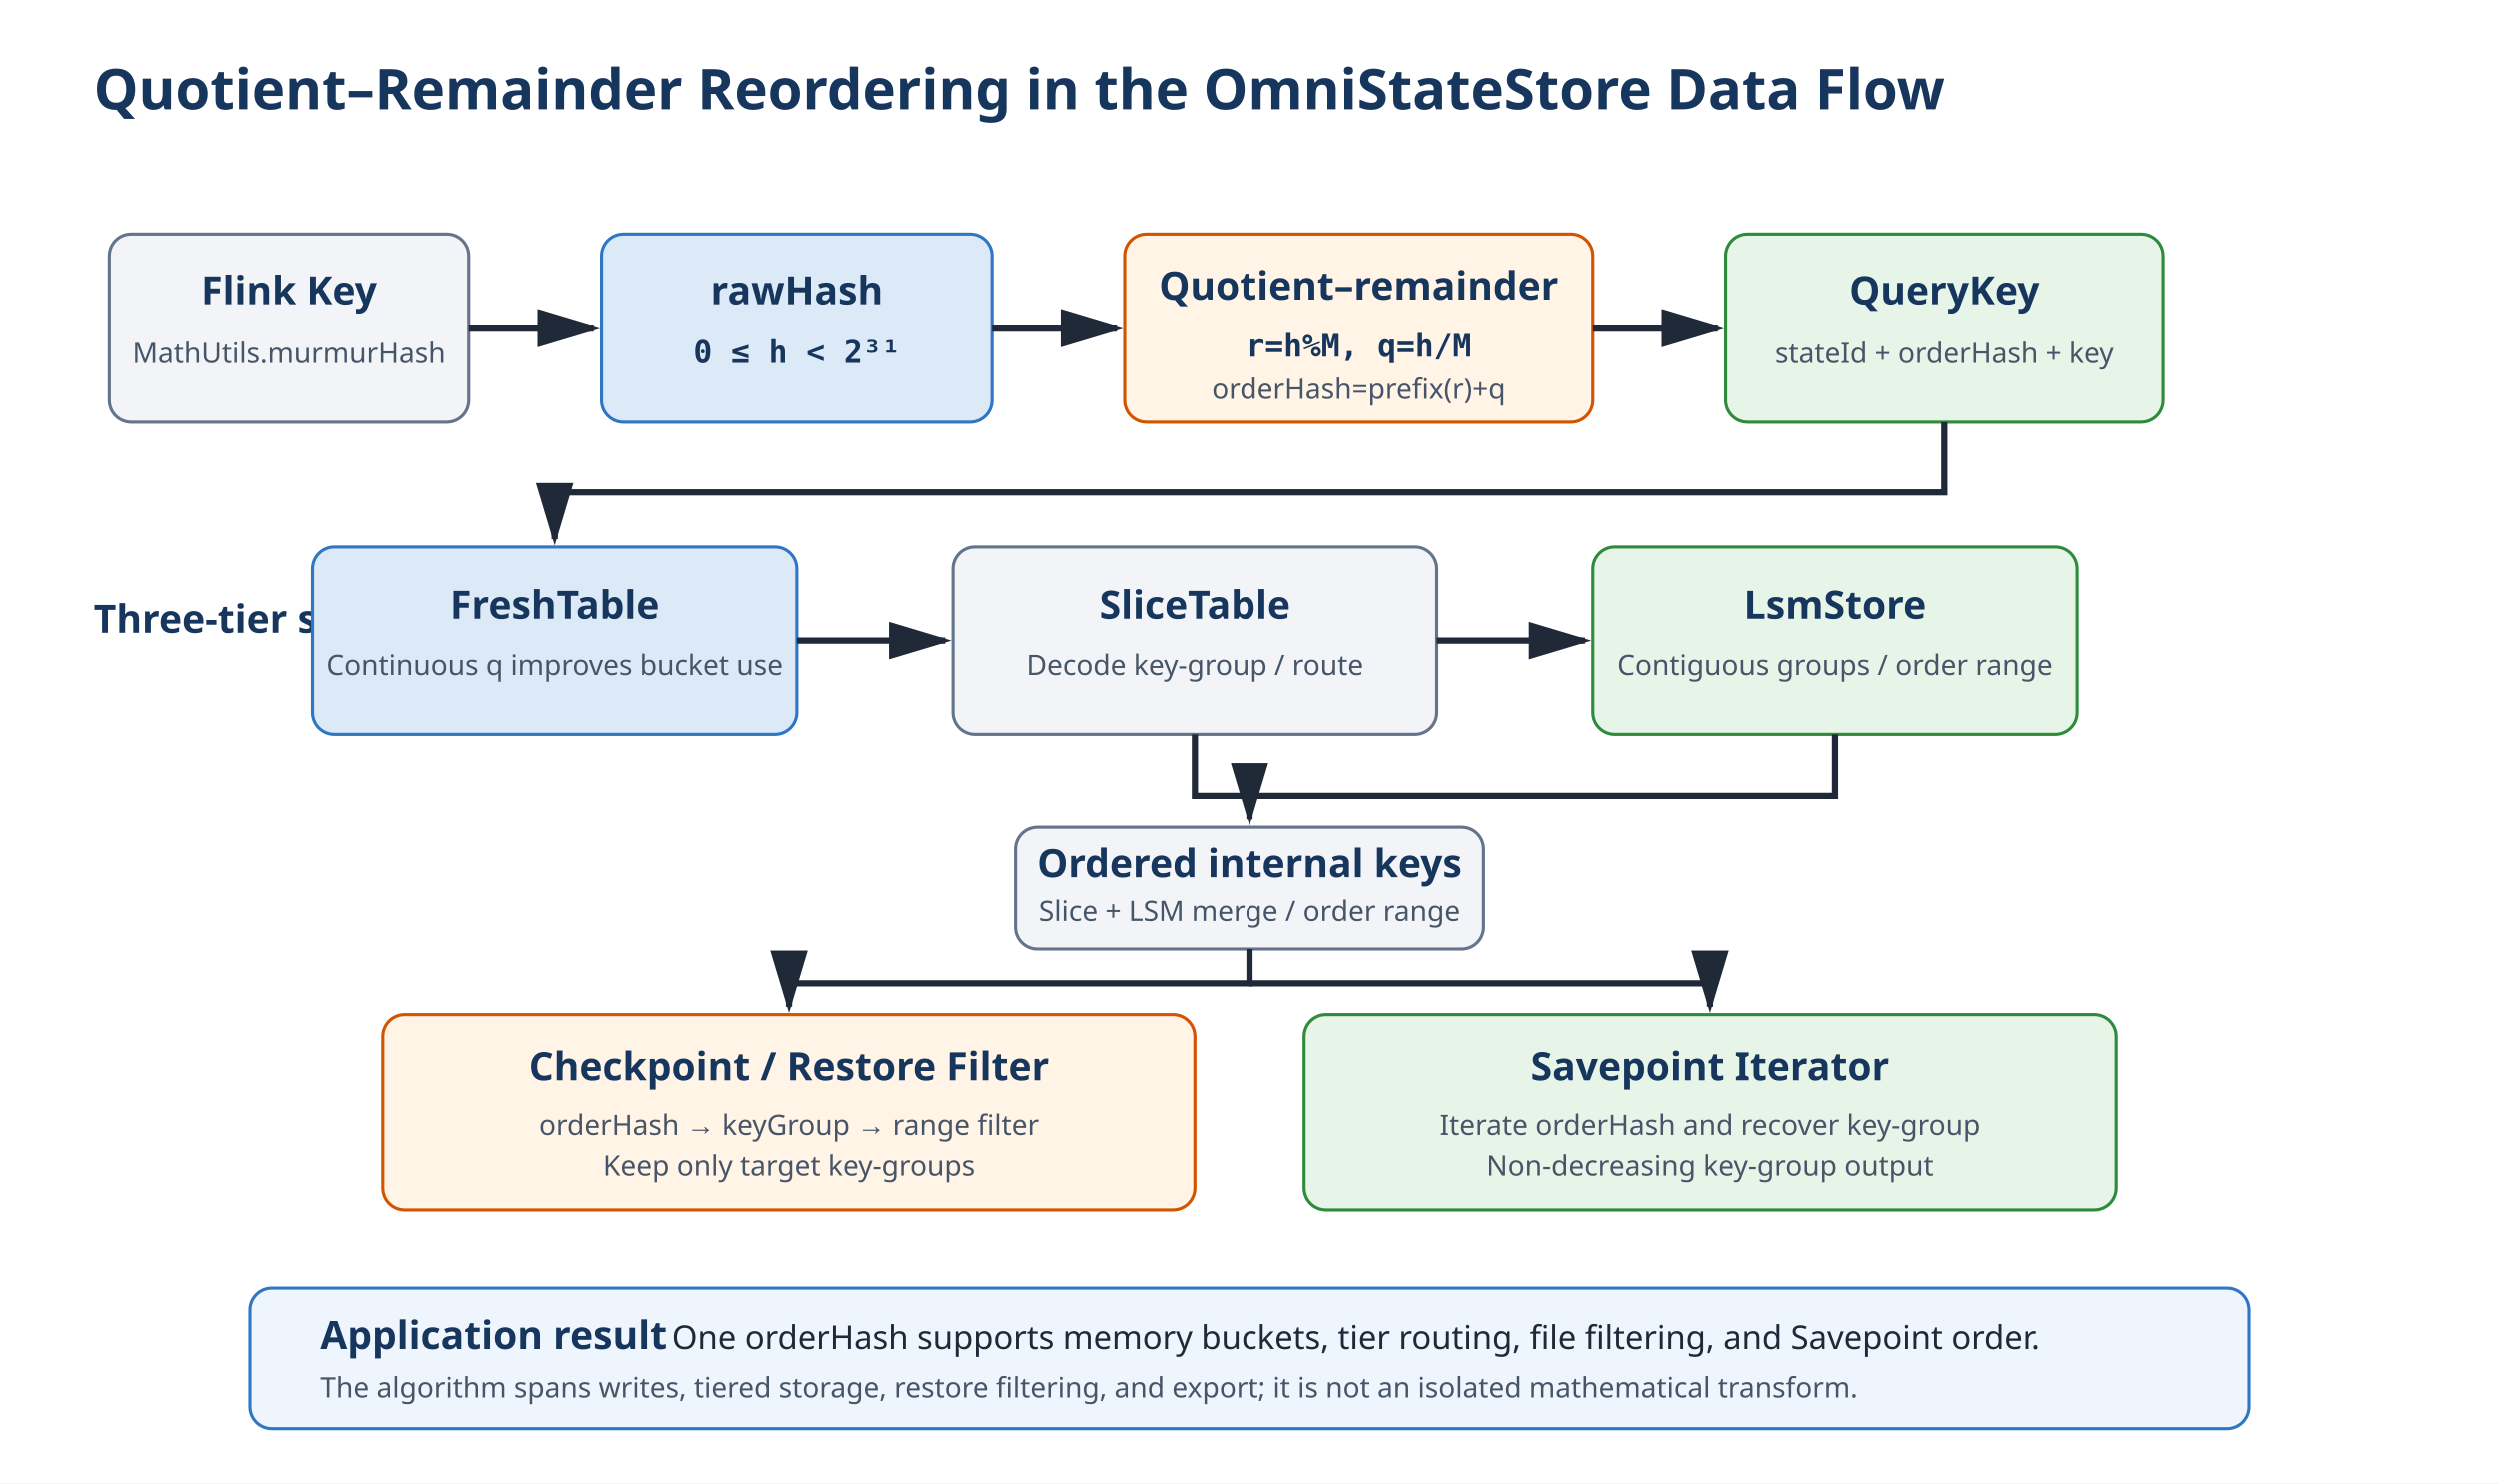
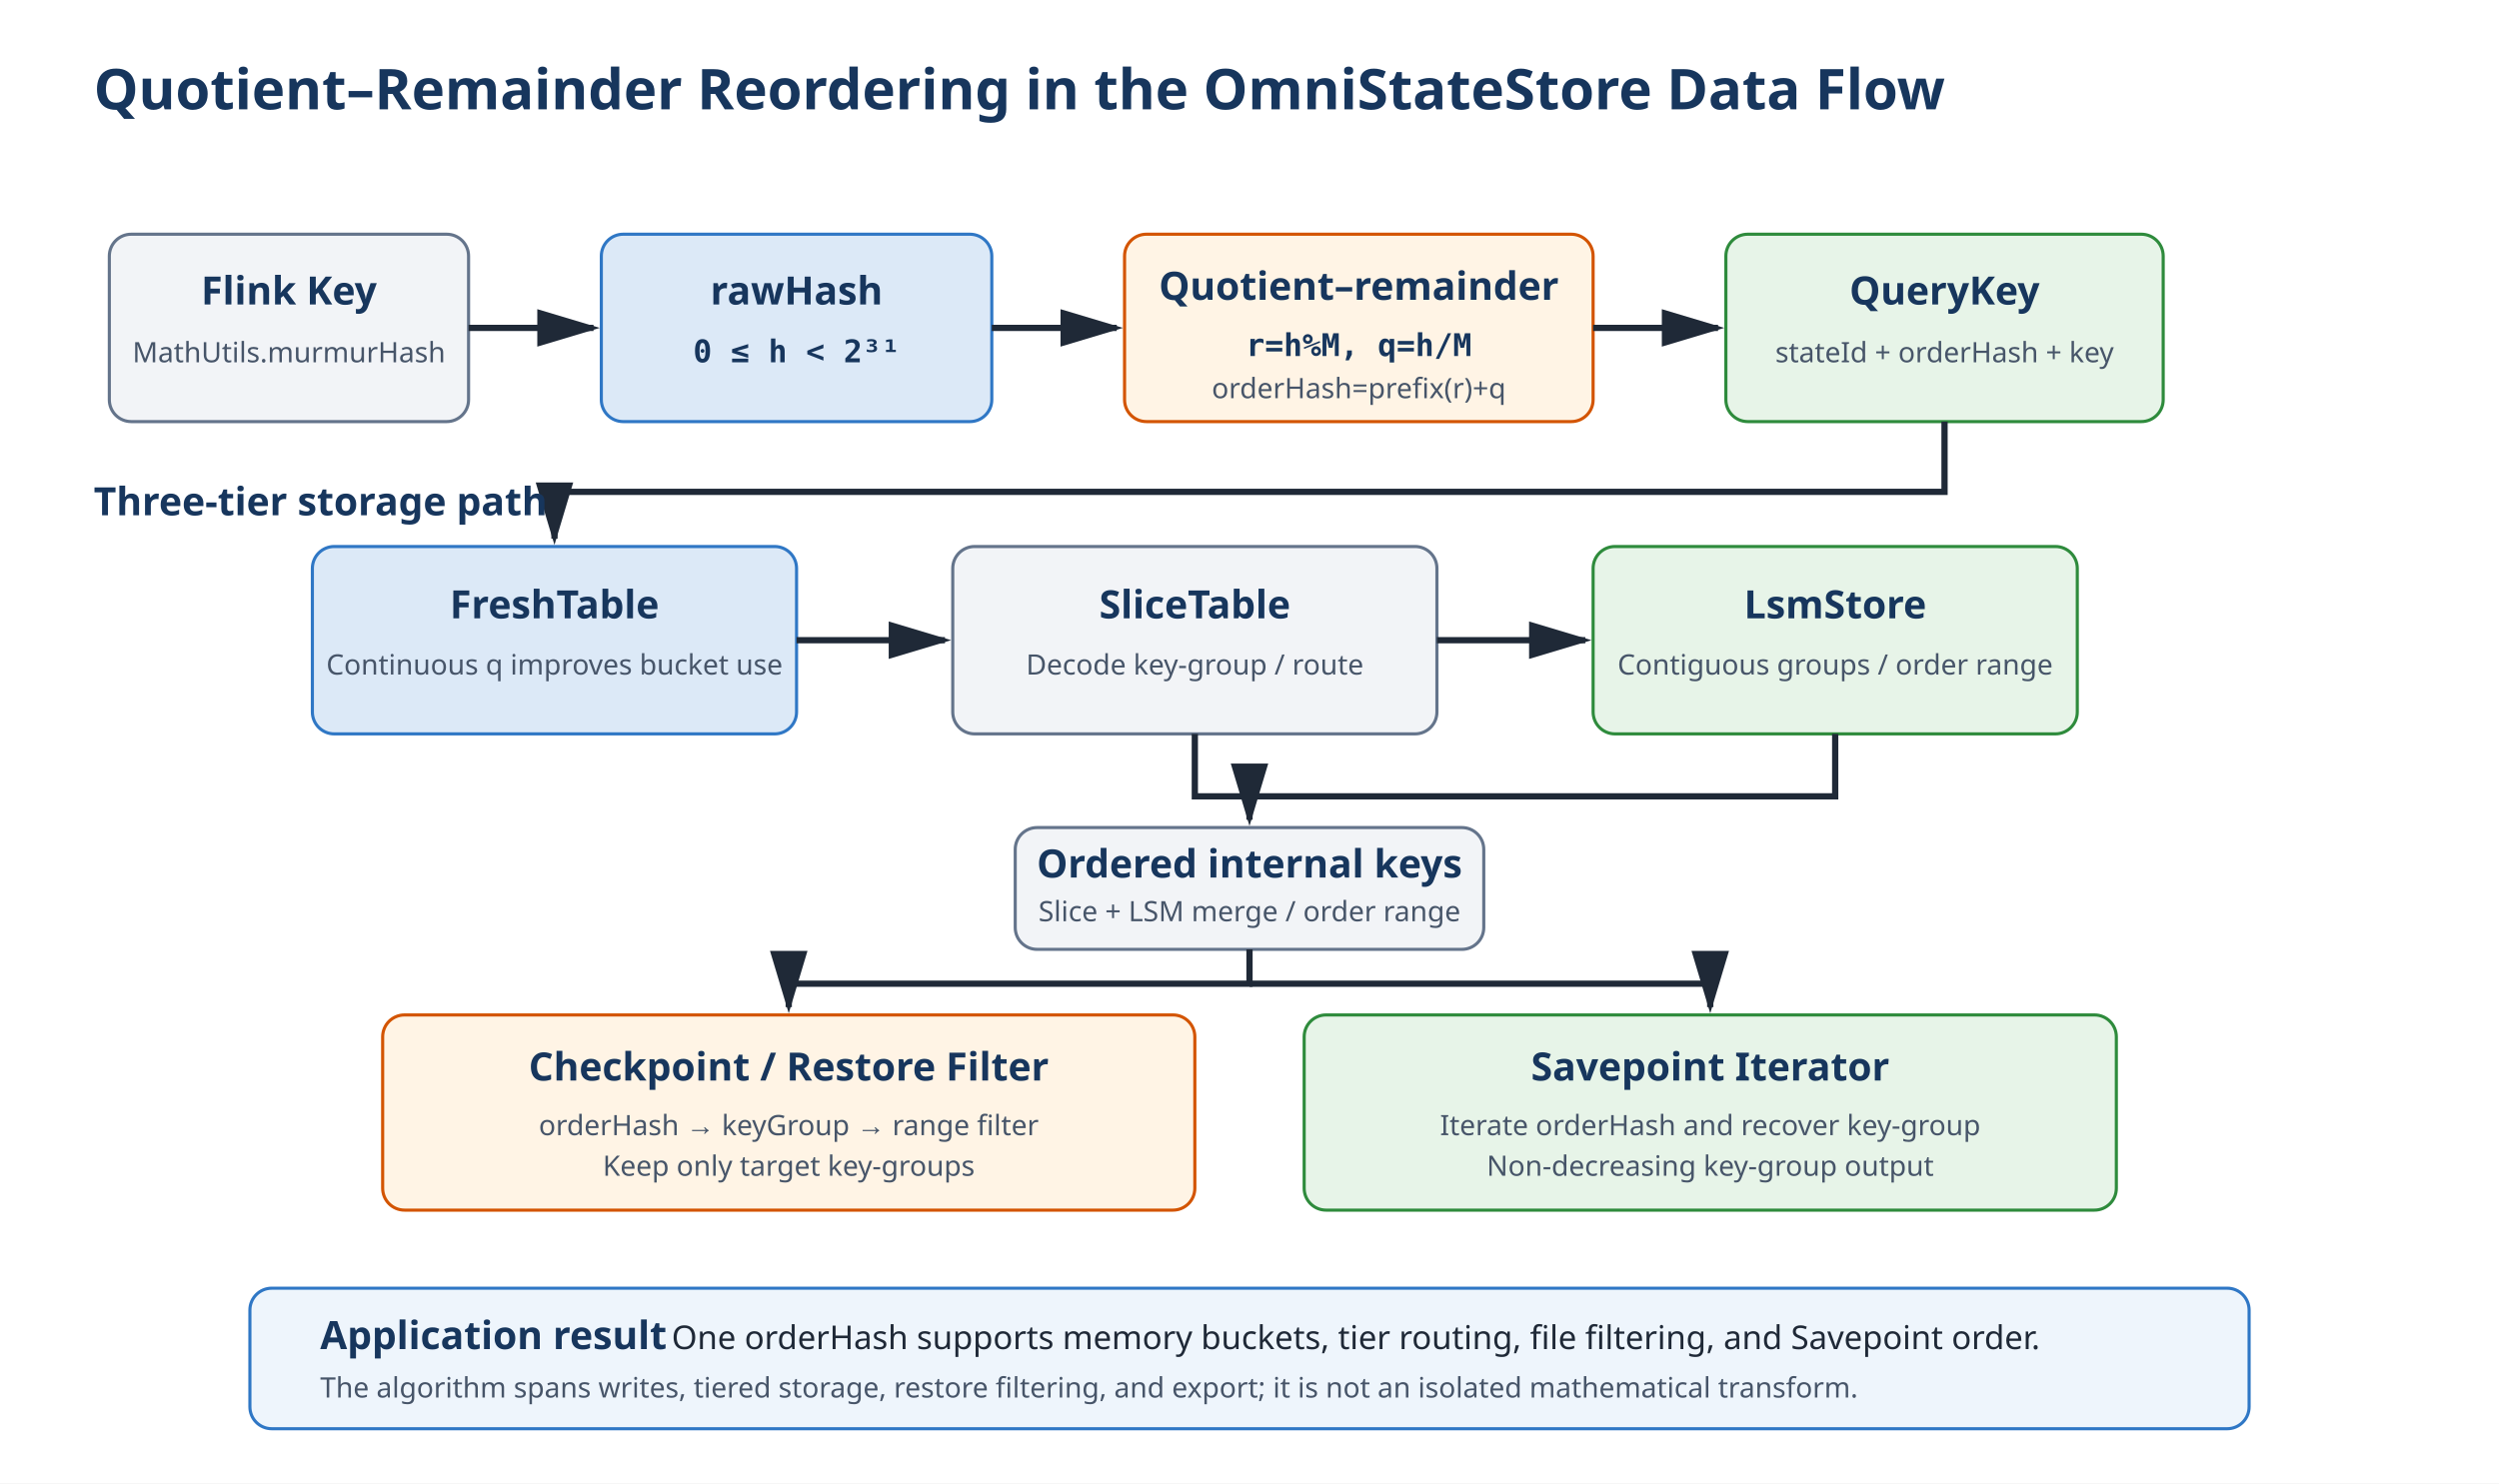
<svg xmlns="http://www.w3.org/2000/svg" width="1600" height="950" viewBox="0 0 1600 950">
  <defs>
    <marker id="arrow" markerWidth="10" markerHeight="10" refX="9" refY="3" orient="auto">
      <path d="M0,0 L10,3 L0,6 Z" fill="#1f2937" />
    </marker>
    <style>.title{font:700 36px "Noto Sans",Arial,sans-serif;fill:#17365d}.h2{font:700 25px "Noto Sans",Arial,sans-serif;fill:#17365d}.body{font:500 21px "Noto Sans",Arial,sans-serif;fill:#1f2937}.small{font:500 18px "Noto Sans",Arial,sans-serif;fill:#475569}.formula{font:700 20px Consolas,monospace;fill:#17365d}.box{stroke-width:2;rx:14}.arrow{stroke:#1f2937;stroke-width:4;fill:none;marker-end:url(#arrow)}</style>
  </defs>
  <rect width="1600" height="950" fill="#fff" />
  <text x="60" y="70" class="title">Quotient–Remainder Reordering in the OmniStateStore Data Flow</text>
  <rect x="70" y="150" width="230" height="120" class="box" fill="#f2f4f7" stroke="#64748b" />
  <text x="185" y="195" text-anchor="middle" class="h2">Flink Key</text>
  <text x="185" y="232" text-anchor="middle" class="small">MathUtils.murmurHash</text>
  <path d="M300 210 H380" class="arrow" />
  <rect x="385" y="150" width="250" height="120" class="box" fill="#dce9f7" stroke="#2f77c5" />
  <text x="510" y="195" text-anchor="middle" class="h2">rawHash</text>
  <text x="510" y="232" text-anchor="middle" class="formula">0 ≤ h &lt; 2³¹</text>
  <path d="M635 210 H715" class="arrow" />
  <rect x="720" y="150" width="300" height="120" class="box" fill="#fff4e5" stroke="#d35400" />
  <text x="870" y="192" text-anchor="middle" class="h2">Quotient–remainder</text>
  <text x="870" y="228" text-anchor="middle" class="formula">r=h%M, q=h/M</text>
  <text x="870" y="255" text-anchor="middle" class="small">orderHash=prefix(r)+q</text>
  <path d="M1020 210 H1100" class="arrow" />
  <rect x="1105" y="150" width="280" height="120" class="box" fill="#e7f4e8" stroke="#2e8b3c" />
  <text x="1245" y="195" text-anchor="middle" class="h2">QueryKey</text>
  <text x="1245" y="232" text-anchor="middle" class="small">stateId + orderHash + key</text>
  <path d="M1245 270 V315 H355 V345" class="arrow" />
-   <text x="60" y="405" class="h2">Three-tier storage path</text>
+   <text x="60" y="330" class="h2">Three-tier storage path</text>
  <g transform="translate(200,350)">
    <rect x="0" y="0" width="310" height="120" class="box" fill="#dce9f7" stroke="#2f77c5" />
    <text x="155" y="46" text-anchor="middle" class="h2">FreshTable</text>
    <text x="155" y="82" text-anchor="middle" class="small">Continuous q improves bucket use</text>
    <path d="M310 60 H405" class="arrow" />
    <rect x="410" y="0" width="310" height="120" class="box" fill="#f2f4f7" stroke="#64748b" />
    <text x="565" y="46" text-anchor="middle" class="h2">SliceTable</text>
    <text x="565" y="82" text-anchor="middle" class="small">Decode key-group / route</text>
    <path d="M720 60 H815" class="arrow" />
    <rect x="820" y="0" width="310" height="120" class="box" fill="#e7f4e8" stroke="#2e8b3c" />
    <text x="975" y="46" text-anchor="middle" class="h2">LsmStore</text>
    <text x="975" y="82" text-anchor="middle" class="small">Contiguous groups / order range</text>
  </g>
  <path d="M765 470 V510 H800" stroke="#1f2937" stroke-width="4" fill="none" />
  <path d="M1175 470 V510 H800 V525" class="arrow" />
  <rect x="650" y="530" width="300" height="78" class="box" fill="#f2f4f7" stroke="#64748b" />
  <text x="800" y="562" text-anchor="middle" class="h2">Ordered internal keys</text>
  <text x="800" y="590" text-anchor="middle" class="small">Slice + LSM merge / order range</text>
  <path d="M800 608 V630 H505 V645" class="arrow" />
  <path d="M800 630 H1095 V645" class="arrow" />
  <rect x="245" y="650" width="520" height="125" class="box" fill="#fff4e5" stroke="#d35400" />
  <text x="505" y="692" text-anchor="middle" class="h2">Checkpoint / Restore Filter</text>
  <text x="505" y="727" text-anchor="middle" class="small">orderHash → keyGroup → range filter</text>
  <text x="505" y="753" text-anchor="middle" class="small">Keep only target key-groups</text>
  <rect x="835" y="650" width="520" height="125" class="box" fill="#e7f4e8" stroke="#2e8b3c" />
  <text x="1095" y="692" text-anchor="middle" class="h2">Savepoint Iterator</text>
  <text x="1095" y="727" text-anchor="middle" class="small">Iterate orderHash and recover key-group</text>
  <text x="1095" y="753" text-anchor="middle" class="small">Non-decreasing key-group output</text>
  <rect x="160" y="825" width="1280" height="90" class="box" fill="#eef5fc" stroke="#2f77c5" />
  <text x="205" y="864" class="h2">Application result</text>
  <text x="430" y="864" class="body">One orderHash supports memory buckets, tier routing, file filtering, and Savepoint order.</text>
  <text x="205" y="895" class="small">The algorithm spans writes, tiered storage, restore filtering, and export; it is not an isolated mathematical transform.</text>
</svg>
